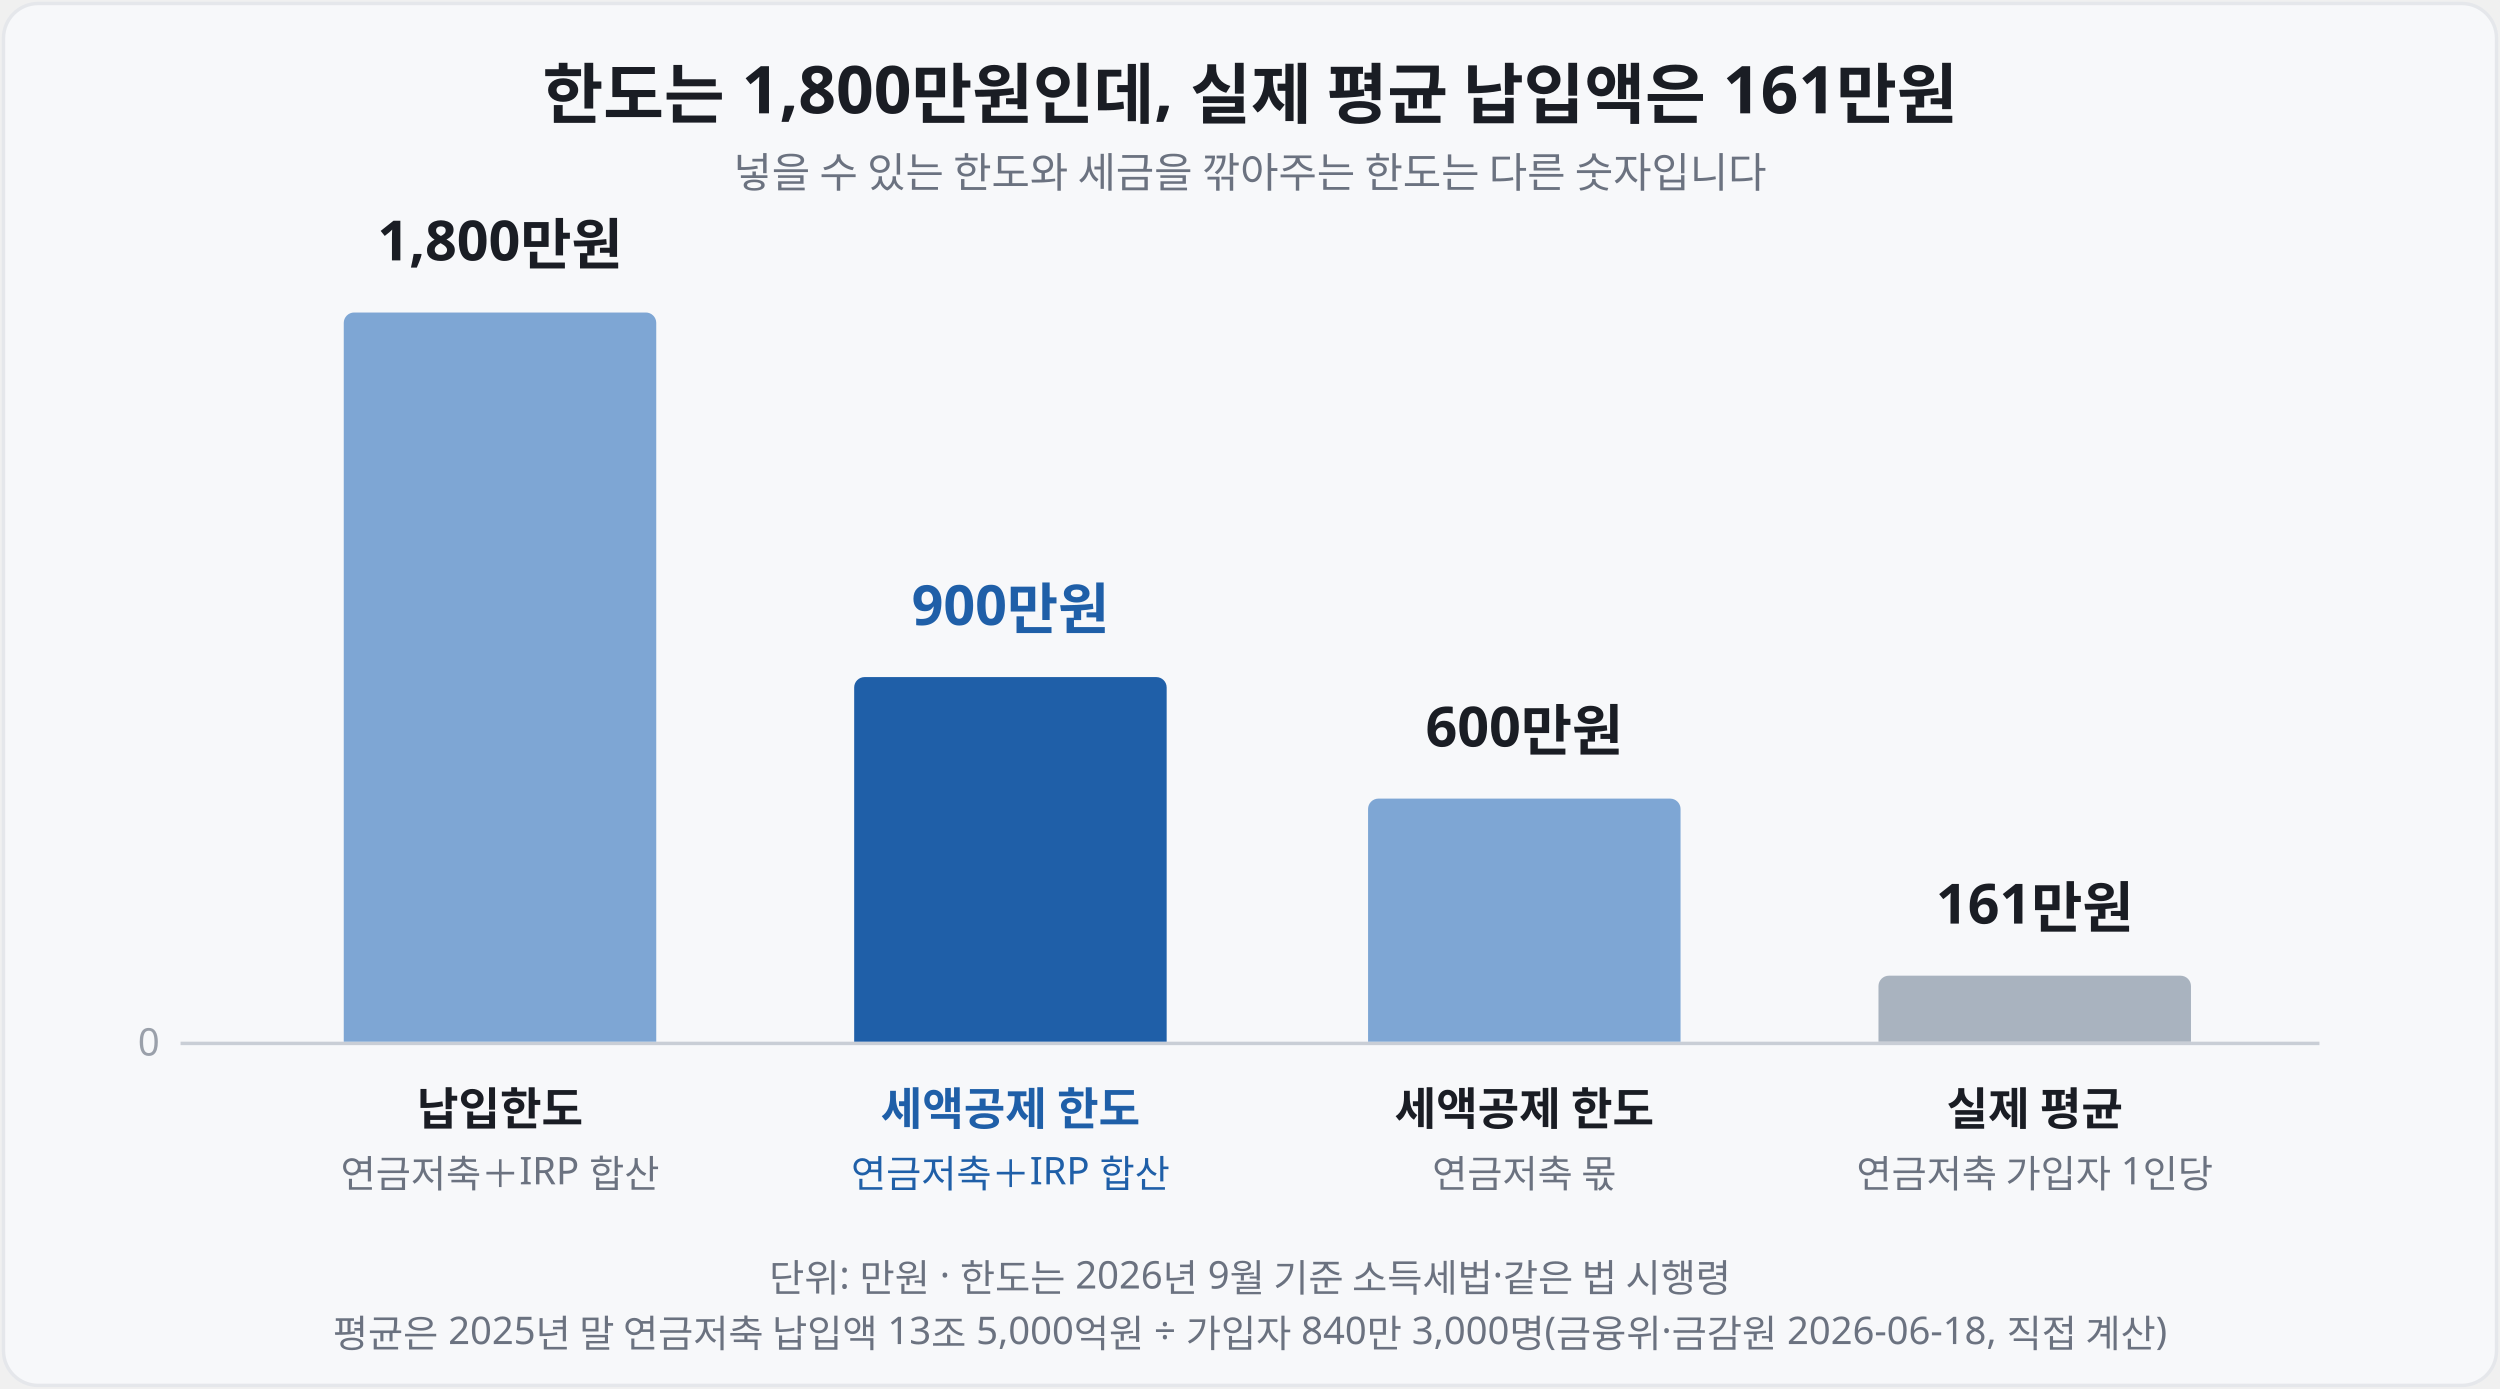
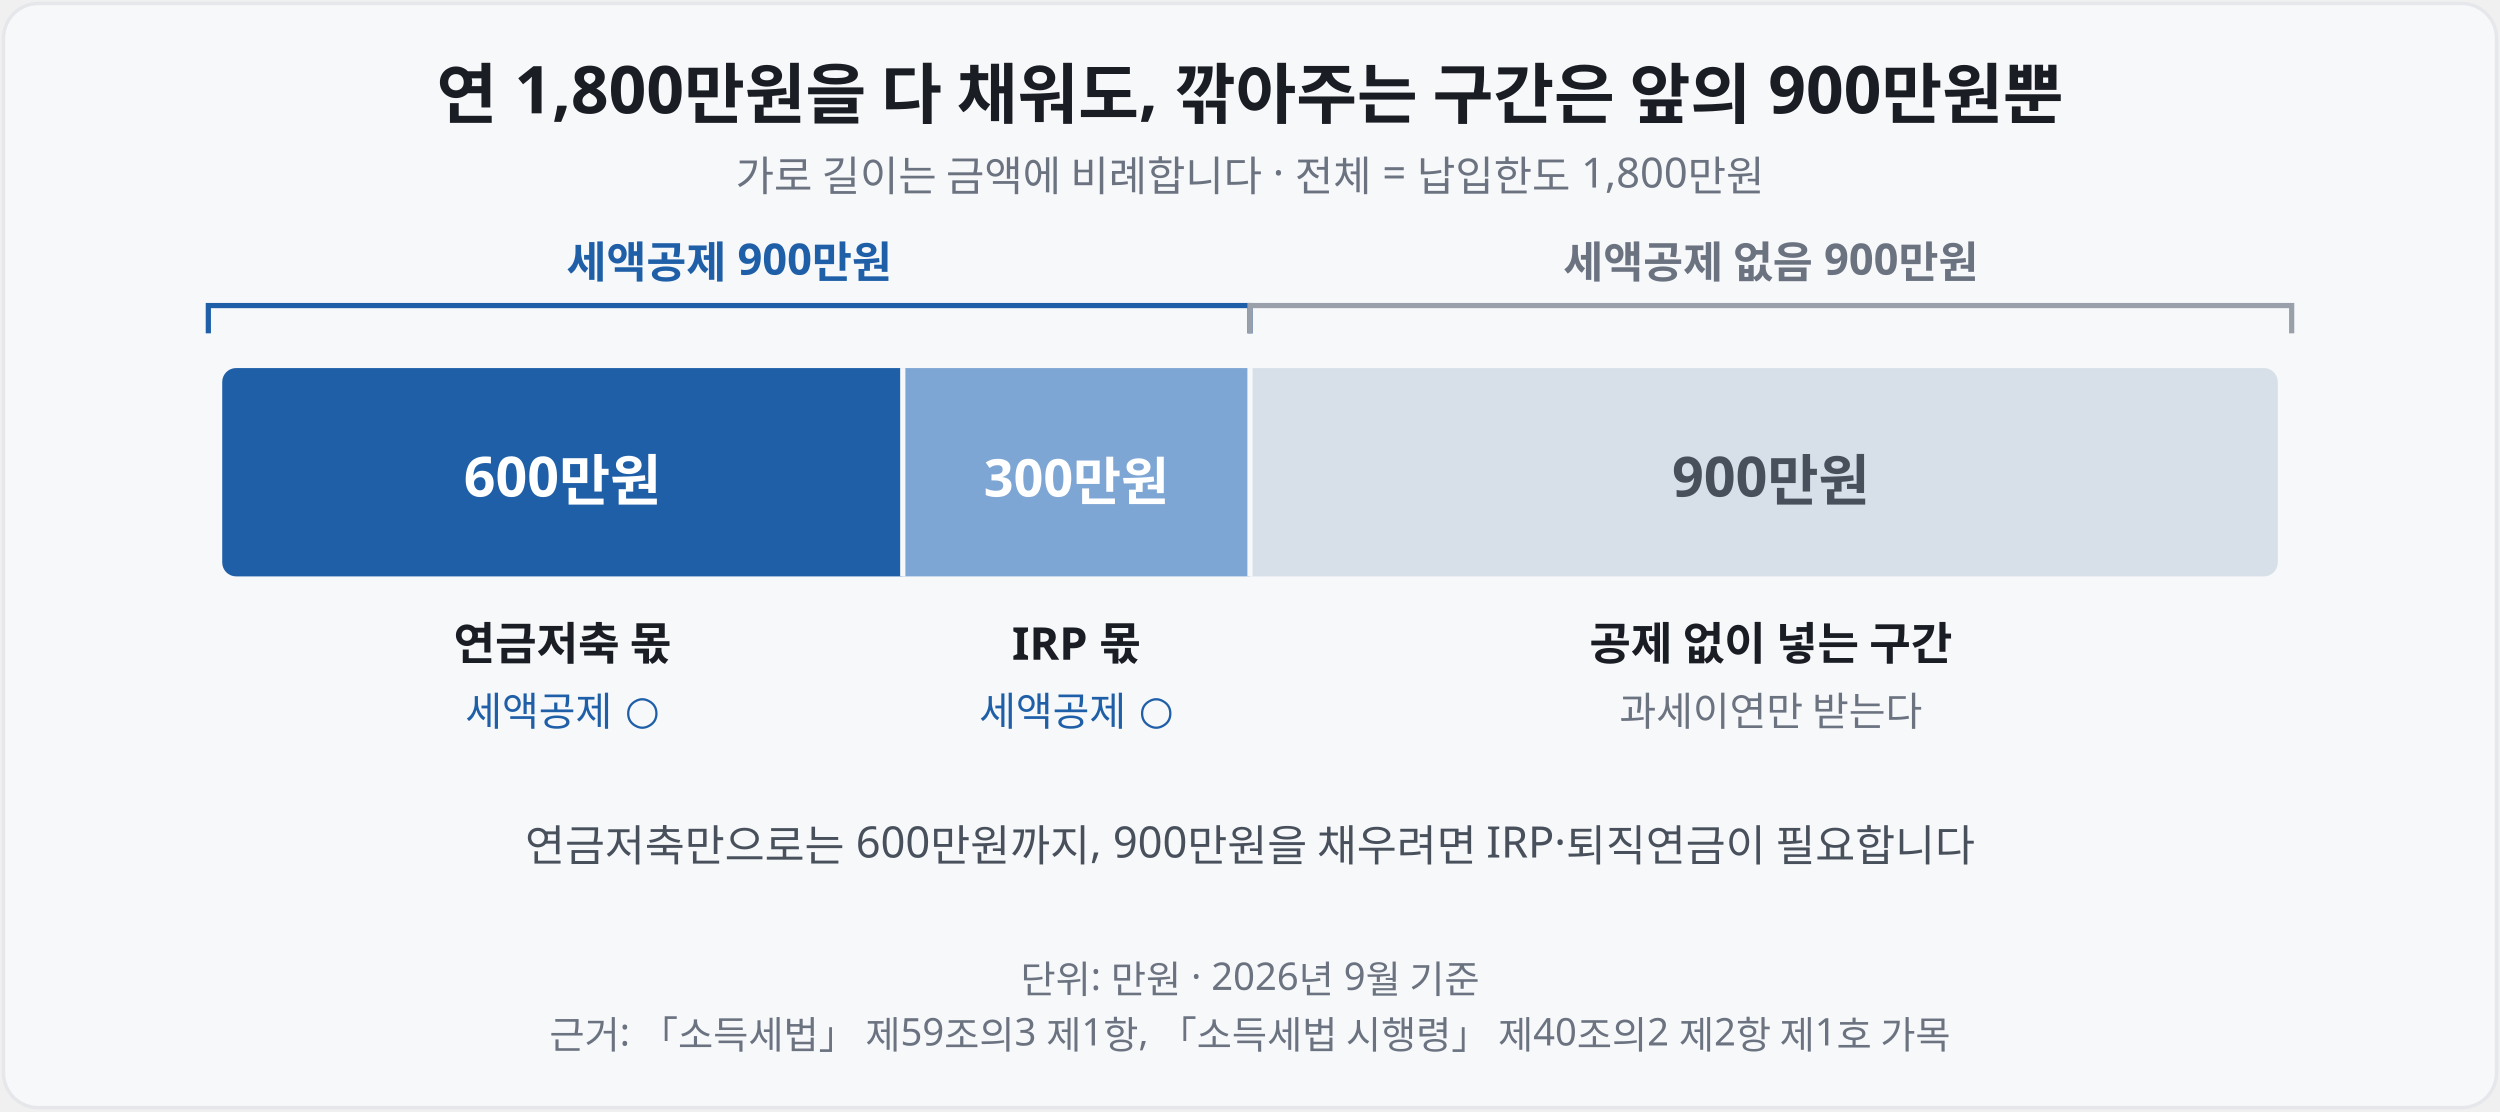
- <svg xmlns="http://www.w3.org/2000/svg" viewBox="0 0 720 400" width="720" height="400" font-family="'Apple SD Gothic Neo', 'Noto Sans KR', sans-serif">
-   <rect x="1" y="1" width="718" height="398" rx="10" fill="#f7f8fa" stroke="#e5e7eb" />
-   <text x="360" y="34" text-anchor="middle" font-size="19" font-weight="700" fill="#1a1d24">한도는 1,800만원인데, 실제 평균 납입액은 161만원</text>
-   <text x="360" y="54" text-anchor="middle" font-size="12" fill="#6b7280">넣을 수 있는 한도와 세금을 깎아주는 한도는 다른 숫자입니다</text>
-   <rect x="52" y="300" width="616" height="1" fill="#c9ced6" />
-   <text x="46" y="304" text-anchor="end" font-size="11" fill="#9aa0aa">0</text>
-   <path d="M99 300 V93 A3 3 0 0 1 102 90 H186 A3 3 0 0 1 189 93 V300 Z" fill="#7ea6d4" />
-   <text x="144" y="75" text-anchor="middle" font-size="16" font-weight="700" fill="#1a1d24">1,800만원</text>
-   <text x="144" y="324" text-anchor="middle" font-size="13" font-weight="700" fill="#1a1d24">납입한도</text>
-   <text x="144" y="342" text-anchor="middle" font-size="11" fill="#6b7280">연금저축＋IRP 합산</text>
-   <path d="M246 300 V198 A3 3 0 0 1 249 195 H333 A3 3 0 0 1 336 198 V300 Z" fill="#1f5fa8" />
-   <text x="291" y="180" text-anchor="middle" font-size="16" font-weight="700" fill="#1f5fa8">900만원</text>
-   <text x="291" y="324" text-anchor="middle" font-size="13" font-weight="700" fill="#1f5fa8">세액공제 한도</text>
-   <text x="291" y="342" text-anchor="middle" font-size="11" fill="#1f5fa8">연금저축＋IRP 합산</text>
-   <path d="M394 300 V233 A3 3 0 0 1 397 230 H481 A3 3 0 0 1 484 233 V300 Z" fill="#7ea6d4" />
-   <text x="439" y="215" text-anchor="middle" font-size="16" font-weight="700" fill="#1a1d24">600만원</text>
-   <text x="439" y="324" text-anchor="middle" font-size="13" font-weight="700" fill="#1a1d24">세액공제 한도</text>
-   <text x="439" y="342" text-anchor="middle" font-size="11" fill="#6b7280">연금저축 몫</text>
-   <path d="M541 300 V284 A3 3 0 0 1 544 281 H628 A3 3 0 0 1 631 284 V300 Z" fill="#a9b3bf" />
-   <text x="586" y="266" text-anchor="middle" font-size="16" font-weight="700" fill="#1a1d24">161만원</text>
-   <text x="586" y="324" text-anchor="middle" font-size="13" font-weight="700" fill="#1a1d24">실제 평균</text>
-   <text x="586" y="342" text-anchor="middle" font-size="11" fill="#6b7280">연금저축 가입자 1인당</text>
-   <text x="360" y="372" text-anchor="middle" font-size="11" fill="#6b7280">단위: 만원 · 한도는 2026년 9월 기준 소득세법·같은 법 시행령</text>
-   <text x="360" y="388" text-anchor="middle" font-size="11" fill="#6b7280">평균은 2025년 말 연금저축 납입액 13조 5,000억원 ÷ 가입자 840만 3,000명(금융위·금감원 2026-06-18, 직접 계산)</text>
+ <svg xmlns="http://www.w3.org/2000/svg" viewBox="0 0 720 320" width="720" height="320" font-family="'Apple SD Gothic Neo', 'Noto Sans KR', sans-serif">
+   <rect x="1" y="1" width="718" height="318" rx="10" fill="#f7f8fa" stroke="#e5e7eb" />
+   <text x="360" y="34" text-anchor="middle" font-size="19" font-weight="700" fill="#1a1d24">연 1,800만원을 다 채워도, 깎아주는 구간은 앞의 900만원뿐</text>
+   <text x="360" y="55" text-anchor="middle" font-size="12" fill="#6b7280">가로 길이는 금액에 비례합니다 · 전체 = 납입한도 1,800만원</text>
+   <path d="M60 96 V88 H360 V96" fill="none" stroke="#1f5fa8" stroke-width="1.5" />
+   <text x="210" y="80" text-anchor="middle" font-size="12.5" font-weight="700" fill="#1f5fa8">세액공제 900만원</text>
+   <path d="M360 96 V88 H660 V96" fill="none" stroke="#9aa0aa" stroke-width="1.5" />
+   <text x="510" y="80" text-anchor="middle" font-size="12.5" font-weight="700" fill="#6b7280">세액공제 없음 900만원</text>
+   <path d="M64 110 A4 4 0 0 1 68 106 H260 V166 H68 A4 4 0 0 1 64 162 Z" fill="#1f5fa8" />
+   <rect x="260" y="106" width="100" height="60" fill="#7ea6d4" />
+   <path d="M360 106 H652 A4 4 0 0 1 656 110 V162 A4 4 0 0 1 652 166 H360 Z" fill="#d7dfe9" />
+   <rect x="259.25" y="106" width="1.5" height="60" fill="#f7f8fa" />
+   <rect x="359.25" y="106" width="1.5" height="60" fill="#f7f8fa" />
+   <text x="162" y="143" text-anchor="middle" font-size="16" font-weight="700" fill="#ffffff">600만원</text>
+   <text x="310" y="143" text-anchor="middle" font-size="15" font-weight="700" fill="#ffffff">300만원</text>
+   <text x="510" y="143" text-anchor="middle" font-size="16" font-weight="700" fill="#48505c">900만원</text>
+   <text x="162" y="190" text-anchor="middle" font-size="13" font-weight="700" fill="#1a1d24">연금저축 몫</text>
+   <text x="162" y="209" text-anchor="middle" font-size="11.5" fill="#1f5fa8">세액공제 ○</text>
+   <text x="310" y="190" text-anchor="middle" font-size="13" font-weight="700" fill="#1a1d24">IRP 몫</text>
+   <text x="310" y="209" text-anchor="middle" font-size="11.5" fill="#1f5fa8">세액공제 ○</text>
+   <text x="510" y="190" text-anchor="middle" font-size="13" font-weight="700" fill="#1a1d24">공제 없이 넣는 구간</text>
+   <text x="510" y="209" text-anchor="middle" font-size="11.5" fill="#6b7280">과세이연만 받는다</text>
+   <text x="360" y="248" text-anchor="middle" font-size="12.5" fill="#48505c">연금저축만으로는 600만원까지, 900만원을 채우려면 IRP·퇴직연금이 필요합니다</text>
+   <text x="360" y="286" text-anchor="middle" font-size="11" fill="#6b7280">단위: 만원 · 2026년 9월 기준</text>
+   <text x="360" y="302" text-anchor="middle" font-size="11" fill="#6b7280">근거: 「소득세법」 제59조의3 제1항, 「소득세법 시행령」 제40조의2 제2항 제1호 가목</text>
</svg>
